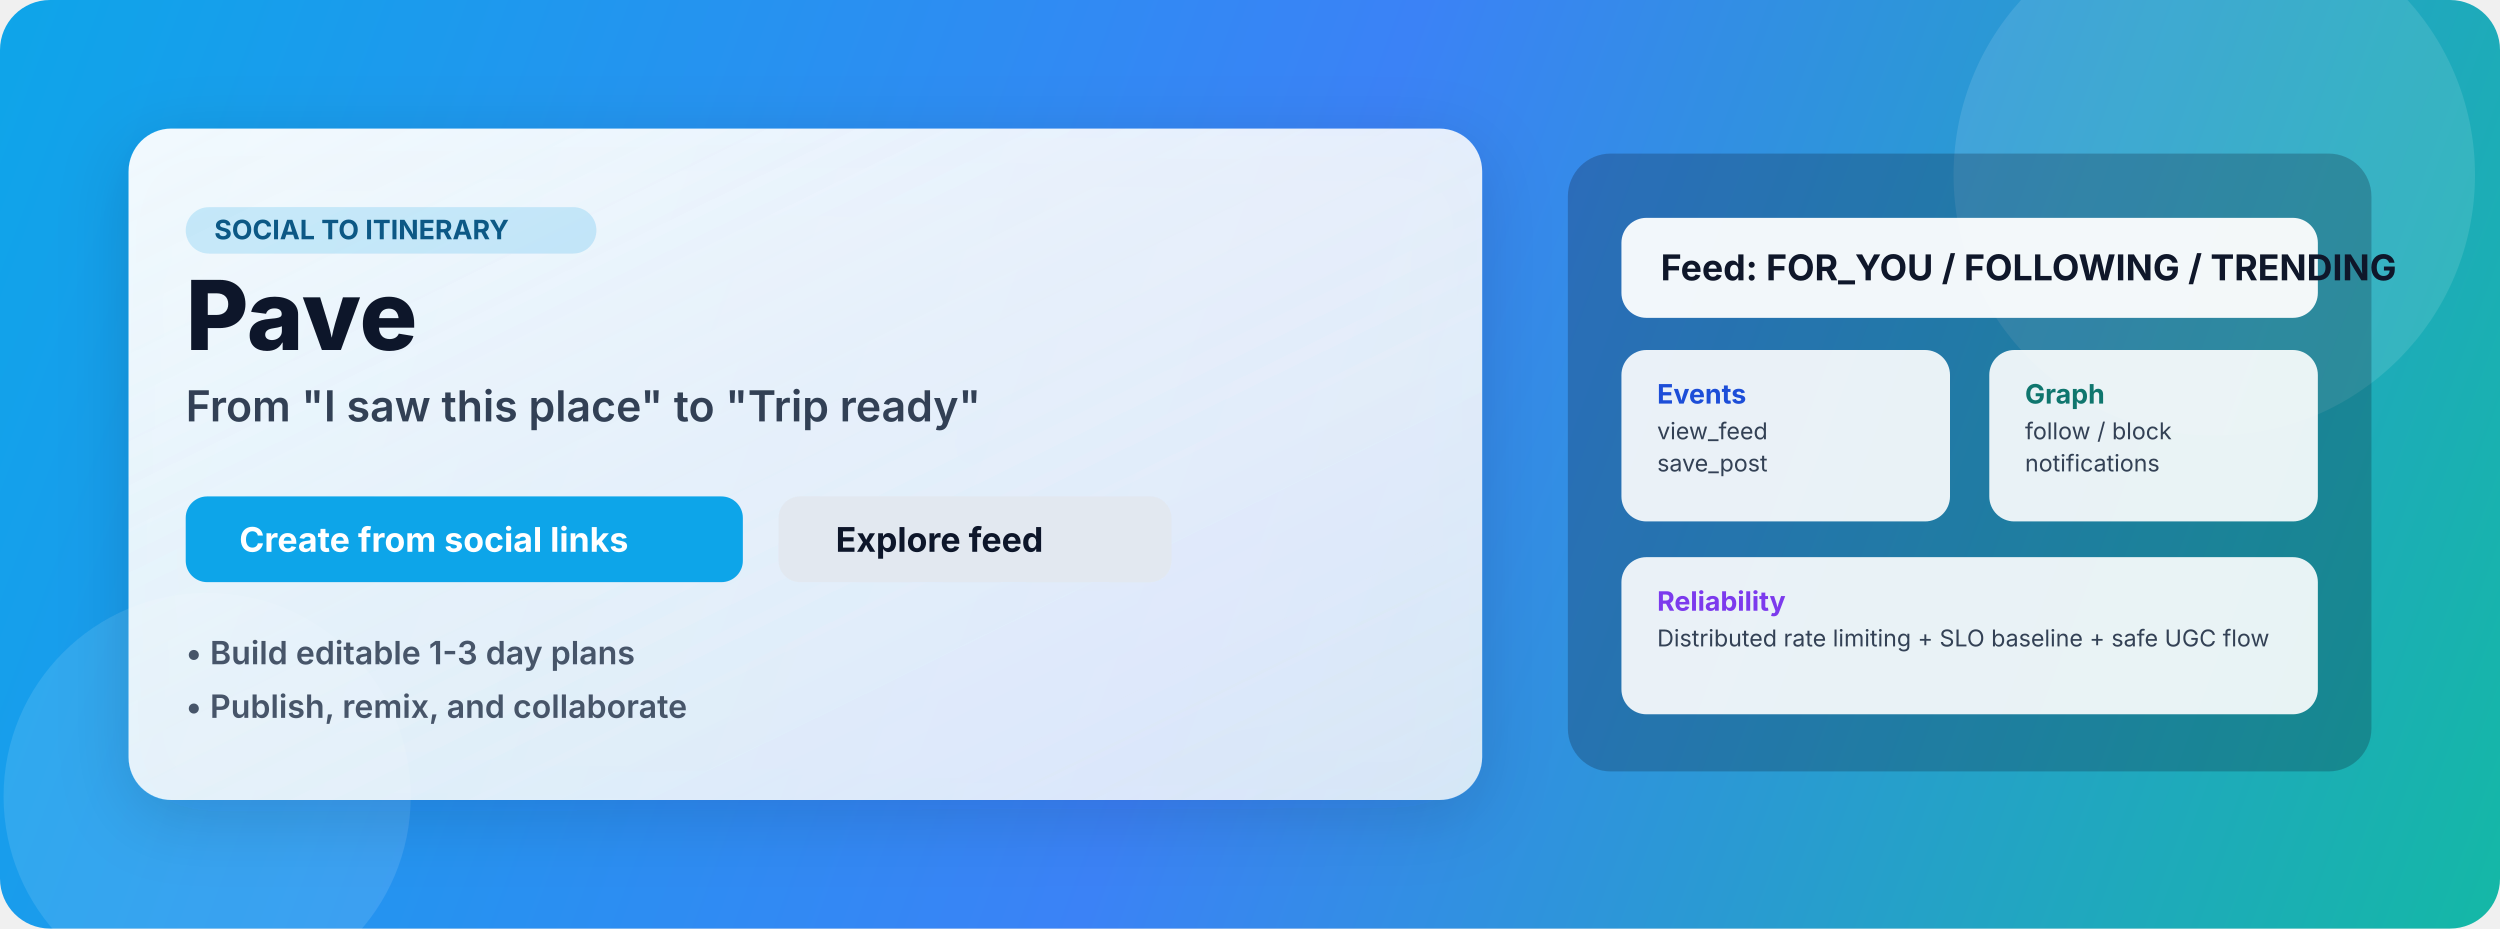
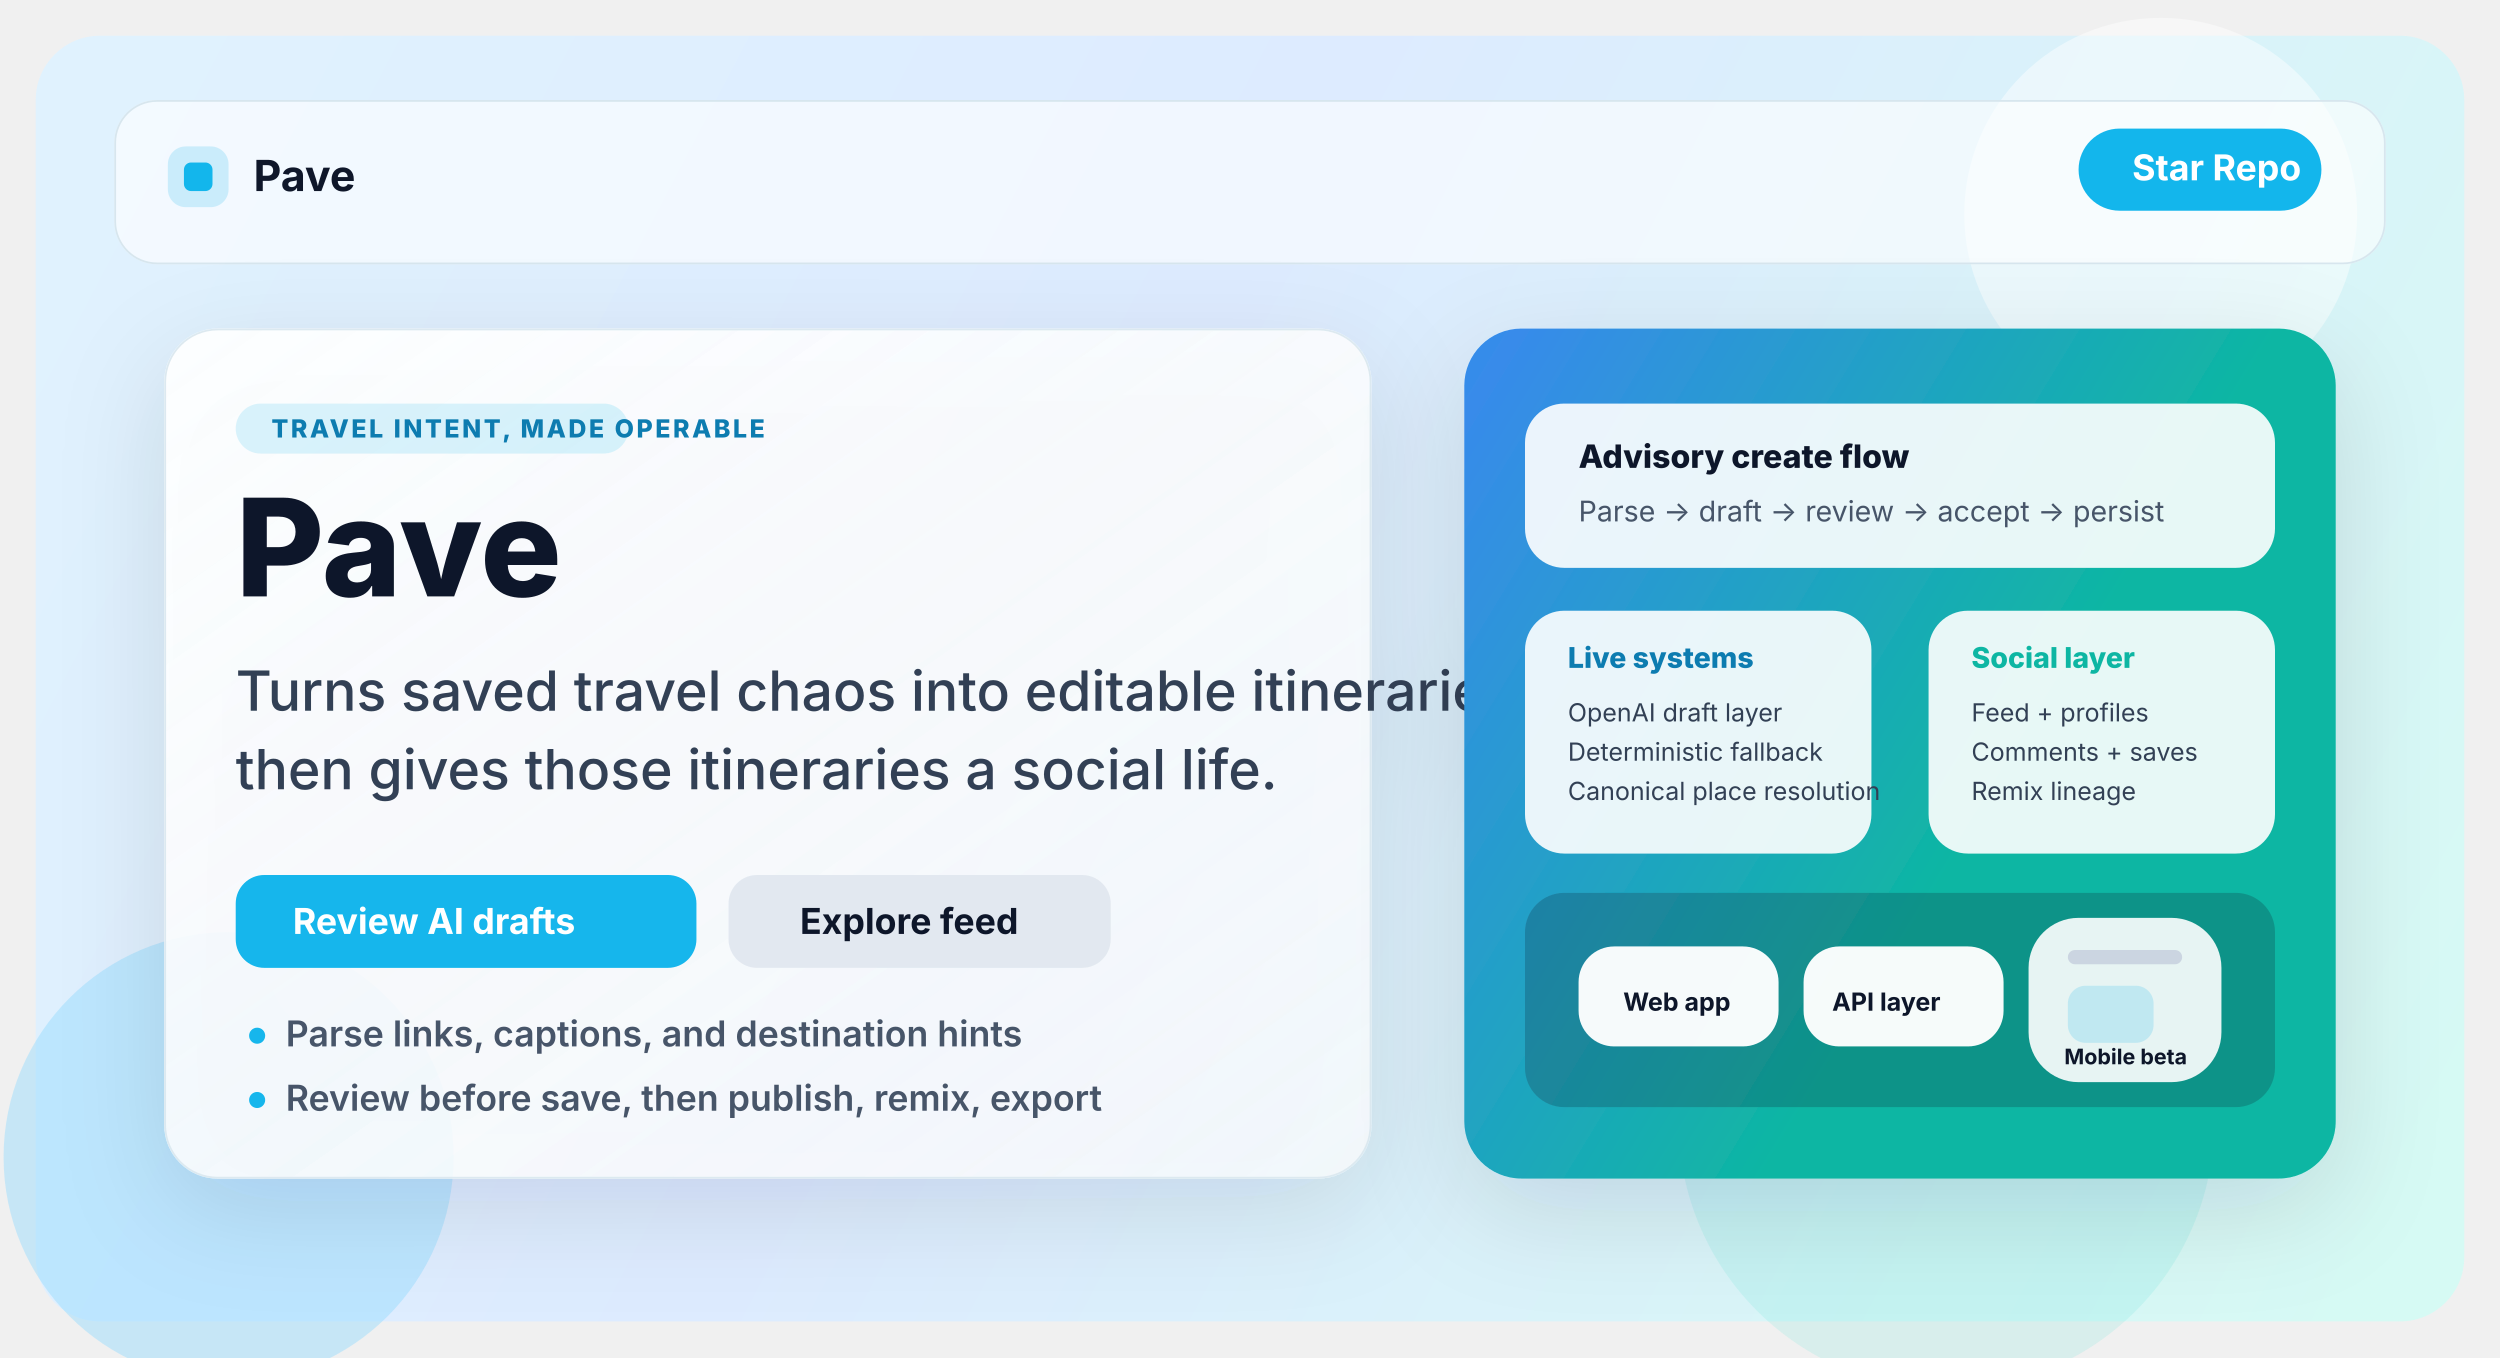
- <svg xmlns="http://www.w3.org/2000/svg" width="1400" height="520" viewBox="0 0 1400 520" fill="none">
+ <svg xmlns="http://www.w3.org/2000/svg" width="1400" height="760" viewBox="0 0 1400 760" fill="none">
  <defs>
-     <linearGradient id="bg" x1="0" y1="0" x2="1400" y2="520" gradientUnits="userSpaceOnUse">
-       <stop stop-color="#0EA5E9" />
-       <stop offset="0.5" stop-color="#3B82F6" />
-       <stop offset="1" stop-color="#14B8A6" />
+     <linearGradient id="bg" x1="64" y1="48" x2="1338" y2="716" gradientUnits="userSpaceOnUse">
+       <stop stop-color="#E0F2FE" />
+       <stop offset="0.42" stop-color="#DDEBFF" />
+       <stop offset="1" stop-color="#D6FAF4" />
    </linearGradient>
-     <linearGradient id="card" x1="0" y1="0" x2="1" y2="1">
-       <stop stop-color="#ffffff" stop-opacity="0.94" />
-       <stop offset="1" stop-color="#f8fafc" stop-opacity="0.82" />
+     <linearGradient id="panel" x1="0" y1="0" x2="1" y2="1">
+       <stop stop-color="#FFFFFF" stop-opacity="0.92" />
+       <stop offset="1" stop-color="#F8FAFC" stop-opacity="0.82" />
    </linearGradient>
-     <filter id="shadow" x="0" y="0" width="1400" height="520" filterUnits="userSpaceOnUse" color-interpolation-filters="sRGB">
-       <feDropShadow dx="0" dy="10" stdDeviation="20" flood-color="#0f172a" flood-opacity="0.16" />
+     <linearGradient id="accent" x1="312" y1="184" x2="1016" y2="612" gradientUnits="userSpaceOnUse">
+       <stop stop-color="#13B6EC" />
+       <stop offset="0.56" stop-color="#378BEA" />
+       <stop offset="1" stop-color="#0FB6A3" />
+     </linearGradient>
+     <filter id="softShadow" x="0" y="0" width="1400" height="760" filterUnits="userSpaceOnUse" color-interpolation-filters="sRGB">
+       <feDropShadow dx="0" dy="18" stdDeviation="30" flood-color="#0F172A" flood-opacity="0.12" />
    </filter>
  </defs>
-   <rect width="1400" height="520" rx="28" fill="url(#bg)" />
-   <circle cx="1240" cy="98" r="146" fill="white" fill-opacity="0.11" />
-   <circle cx="116" cy="446" r="114" fill="white" fill-opacity="0.11" />
-   <g filter="url(#shadow)">
-     <rect x="72" y="72" width="758" height="376" rx="24" fill="url(#card)" />
-     <rect x="104" y="116" width="230" height="26" rx="13" fill="#0EA5E9" fill-opacity="0.18" />
-     <text x="120" y="134" fill="#075985" font-size="15" font-family="Inter, Arial, sans-serif" font-weight="700">SOCIAL TO ITINERARY</text>
-     <text x="104" y="196" fill="#0F172A" font-size="54" font-family="Inter, Arial, sans-serif" font-weight="800">Pave</text>
-     <text x="104" y="236" fill="#334155" font-size="24" font-family="Inter, Arial, sans-serif" font-weight="600">From "I saw this place" to "Trip ready"</text>
-     <rect x="104" y="278" width="312" height="48" rx="12" fill="#0EA5E9" />
-     <text x="134" y="309" fill="#ffffff" font-size="19" font-family="Inter, Arial, sans-serif" font-weight="700">Create from social links</text>
-     <rect x="436" y="278" width="220" height="48" rx="12" fill="#E2E8F0" />
-     <text x="468" y="309" fill="#0F172A" font-size="19" font-family="Inter, Arial, sans-serif" font-weight="700">Explore feed</text>
-     <text x="104" y="372" fill="#475569" font-size="18" font-family="Inter, Arial, sans-serif" font-weight="600">• Build editable 1-3 day plans</text>
-     <text x="104" y="402" fill="#475569" font-size="18" font-family="Inter, Arial, sans-serif" font-weight="600">• Publish, remix, and collaborate</text>
+   <rect x="20" y="20" width="1360" height="720" rx="36" fill="url(#bg)" />
+   <circle cx="1210" cy="120" r="110" fill="#FFFFFF" fill-opacity="0.45" />
+   <circle cx="128" cy="648" r="126" fill="#8DD9FF" fill-opacity="0.42" />
+   <circle cx="1090" cy="628" r="150" fill="#6EE7D8" fill-opacity="0.18" />
+   <rect x="64" y="56" width="1272" height="92" rx="24" fill="#FFFFFF" fill-opacity="0.6" />
+   <rect x="64.5" y="56.5" width="1271" height="91" rx="23.5" stroke="#D7E6EE" />
+   <rect x="94" y="82" width="34" height="34" rx="10" fill="#13B6EC" fill-opacity="0.18" />
+   <rect x="103" y="91" width="16" height="16" rx="4" fill="#13B6EC" />
+   <text x="142" y="107" fill="#0F172A" font-size="24" font-family="Inter, Arial, sans-serif" font-weight="700">Pave</text>
+   <rect x="1164" y="72" width="136" height="46" rx="23" fill="#13B6EC" />
+   <text x="1194" y="101" fill="#FFFFFF" font-size="20" font-family="Inter, Arial, sans-serif" font-weight="700">Star Repo</text>
+   <g filter="url(#softShadow)">
+     <rect x="92" y="184" width="676" height="476" rx="30" fill="url(#panel)" />
+     <rect x="92.5" y="184.5" width="675" height="475" rx="29.5" stroke="#DCE9F0" />
+     <rect x="132" y="226" width="220" height="28" rx="14" fill="#13B6EC" fill-opacity="0.15" />
+     <text x="152" y="245" fill="#0C7BB0" font-size="14" font-family="Inter, Arial, sans-serif" font-weight="800" letter-spacing="1.4">TRAVEL INTENT, MADE OPERABLE</text>
+     <text x="132" y="334" fill="#0F172A" font-size="76" font-family="Inter, Arial, sans-serif" font-weight="800">Pave</text>
+     <text x="132" y="398" fill="#334155" font-size="31" font-family="Inter, Arial, sans-serif" font-weight="500">Turns saved travel chaos into editable itineraries,</text>
+     <text x="132" y="442" fill="#334155" font-size="31" font-family="Inter, Arial, sans-serif" font-weight="500">then gives those itineraries a social life.</text>
+     <rect x="132" y="490" width="258" height="52" rx="16" fill="#13B6EC" />
+     <text x="164" y="523" fill="#FFFFFF" font-size="20" font-family="Inter, Arial, sans-serif" font-weight="700">Review AI drafts</text>
+     <rect x="408" y="490" width="214" height="52" rx="16" fill="#E2E8F0" />
+     <text x="448" y="523" fill="#0F172A" font-size="20" font-family="Inter, Arial, sans-serif" font-weight="700">Explore feed</text>
+     <circle cx="144" cy="580" r="4.5" fill="#13B6EC" />
+     <text x="160" y="586" fill="#475569" font-size="20" font-family="Inter, Arial, sans-serif" font-weight="600">Parse links, captions, and destination hints</text>
+     <circle cx="144" cy="616" r="4.5" fill="#13B6EC" />
+     <text x="160" y="622" fill="#475569" font-size="20" font-family="Inter, Arial, sans-serif" font-weight="600">Review before save, then publish, remix, export</text>
  </g>
-   <g>
-     <rect x="878" y="86" width="450" height="346" rx="24" fill="#0F172A" fill-opacity="0.25" />
-     <rect x="908" y="122" width="390" height="56" rx="14" fill="#ffffff" fill-opacity="0.94" />
-     <text x="930" y="157" fill="#0F172A" font-size="20" font-family="Inter, Arial, sans-serif" font-weight="700">Feed: FOR_YOU / FOLLOWING / TRENDING</text>
-     <rect x="908" y="196" width="184" height="96" rx="14" fill="#ffffff" fill-opacity="0.9" />
-     <rect x="1114" y="196" width="184" height="96" rx="14" fill="#ffffff" fill-opacity="0.9" />
-     <rect x="908" y="312" width="390" height="88" rx="14" fill="#ffffff" fill-opacity="0.9" />
-     <text x="928" y="226" fill="#1D4ED8" font-size="15" font-family="Inter, Arial, sans-serif" font-weight="700">Events</text>
-     <text x="928" y="246" fill="#334155" font-size="13" font-family="Inter, Arial, sans-serif">view_feed</text>
-     <text x="928" y="264" fill="#334155" font-size="13" font-family="Inter, Arial, sans-serif">save_post</text>
-     <text x="1134" y="226" fill="#0F766E" font-size="15" font-family="Inter, Arial, sans-serif" font-weight="700">Graph</text>
-     <text x="1134" y="246" fill="#334155" font-size="13" font-family="Inter, Arial, sans-serif">follow / block</text>
-     <text x="1134" y="264" fill="#334155" font-size="13" font-family="Inter, Arial, sans-serif">notifications</text>
-     <text x="928" y="342" fill="#7C3AED" font-size="15" font-family="Inter, Arial, sans-serif" font-weight="700">Reliability</text>
-     <text x="928" y="362" fill="#334155" font-size="13" font-family="Inter, Arial, sans-serif">Distributed rate limiting + SLO baseline + safe UGC flow</text>
+   <g filter="url(#softShadow)">
+     <rect x="820" y="184" width="488" height="476" rx="32" fill="url(#accent)" />
+     <rect x="854" y="226" width="420" height="92" rx="22" fill="#FFFFFF" fill-opacity="0.9" />
+     <text x="884" y="262" fill="#0F172A" font-size="18" font-family="Inter, Arial, sans-serif" font-weight="800">Advisory create flow</text>
+     <text x="884" y="292" fill="#475569" font-size="16" font-family="Inter, Arial, sans-serif">Parse → draft → review → accept → persist</text>
+     <rect x="854" y="342" width="194" height="136" rx="22" fill="#FFFFFF" fill-opacity="0.9" />
+     <text x="878" y="374" fill="#0C7BB0" font-size="16" font-family="Inter, Arial, sans-serif" font-weight="800">Live systems</text>
+     <text x="878" y="404" fill="#334155" font-size="14" font-family="Inter, Arial, sans-serif">OpenAI draft layer</text>
+     <text x="878" y="426" fill="#334155" font-size="14" font-family="Inter, Arial, sans-serif">Deterministic fallback</text>
+     <text x="878" y="448" fill="#334155" font-size="14" font-family="Inter, Arial, sans-serif">Canonical place resolution</text>
+     <rect x="1080" y="342" width="194" height="136" rx="22" fill="#FFFFFF" fill-opacity="0.9" />
+     <text x="1104" y="374" fill="#0FB6A3" font-size="16" font-family="Inter, Arial, sans-serif" font-weight="800">Social layer</text>
+     <text x="1104" y="404" fill="#334155" font-size="14" font-family="Inter, Arial, sans-serif">Feed + profiles</text>
+     <text x="1104" y="426" fill="#334155" font-size="14" font-family="Inter, Arial, sans-serif">Comments + saves</text>
+     <text x="1104" y="448" fill="#334155" font-size="14" font-family="Inter, Arial, sans-serif">Remix lineage</text>
+     <rect x="854" y="500" width="420" height="120" rx="22" fill="#0F172A" fill-opacity="0.22" />
+     <rect x="884" y="530" width="112" height="56" rx="20" fill="#FFFFFF" fill-opacity="0.96" />
+     <rect x="1010" y="530" width="112" height="56" rx="20" fill="#FFFFFF" fill-opacity="0.96" />
+     <rect x="1136" y="514" width="108" height="92" rx="28" fill="#FFFFFF" fill-opacity="0.9" />
+     <rect x="1158" y="532" width="64" height="8" rx="4" fill="#CBD5E1" />
+     <rect x="1158" y="552" width="48" height="32" rx="10" fill="#13B6EC" fill-opacity="0.18" />
+     <text x="909" y="566" fill="#0F172A" font-size="14" font-family="Inter, Arial, sans-serif" font-weight="700">Web app</text>
+     <text x="1026" y="566" fill="#0F172A" font-size="14" font-family="Inter, Arial, sans-serif" font-weight="700">API layer</text>
+     <text x="1156" y="596" fill="#0F172A" font-size="12" font-family="Inter, Arial, sans-serif" font-weight="700">Mobile beta</text>
  </g>
</svg>
